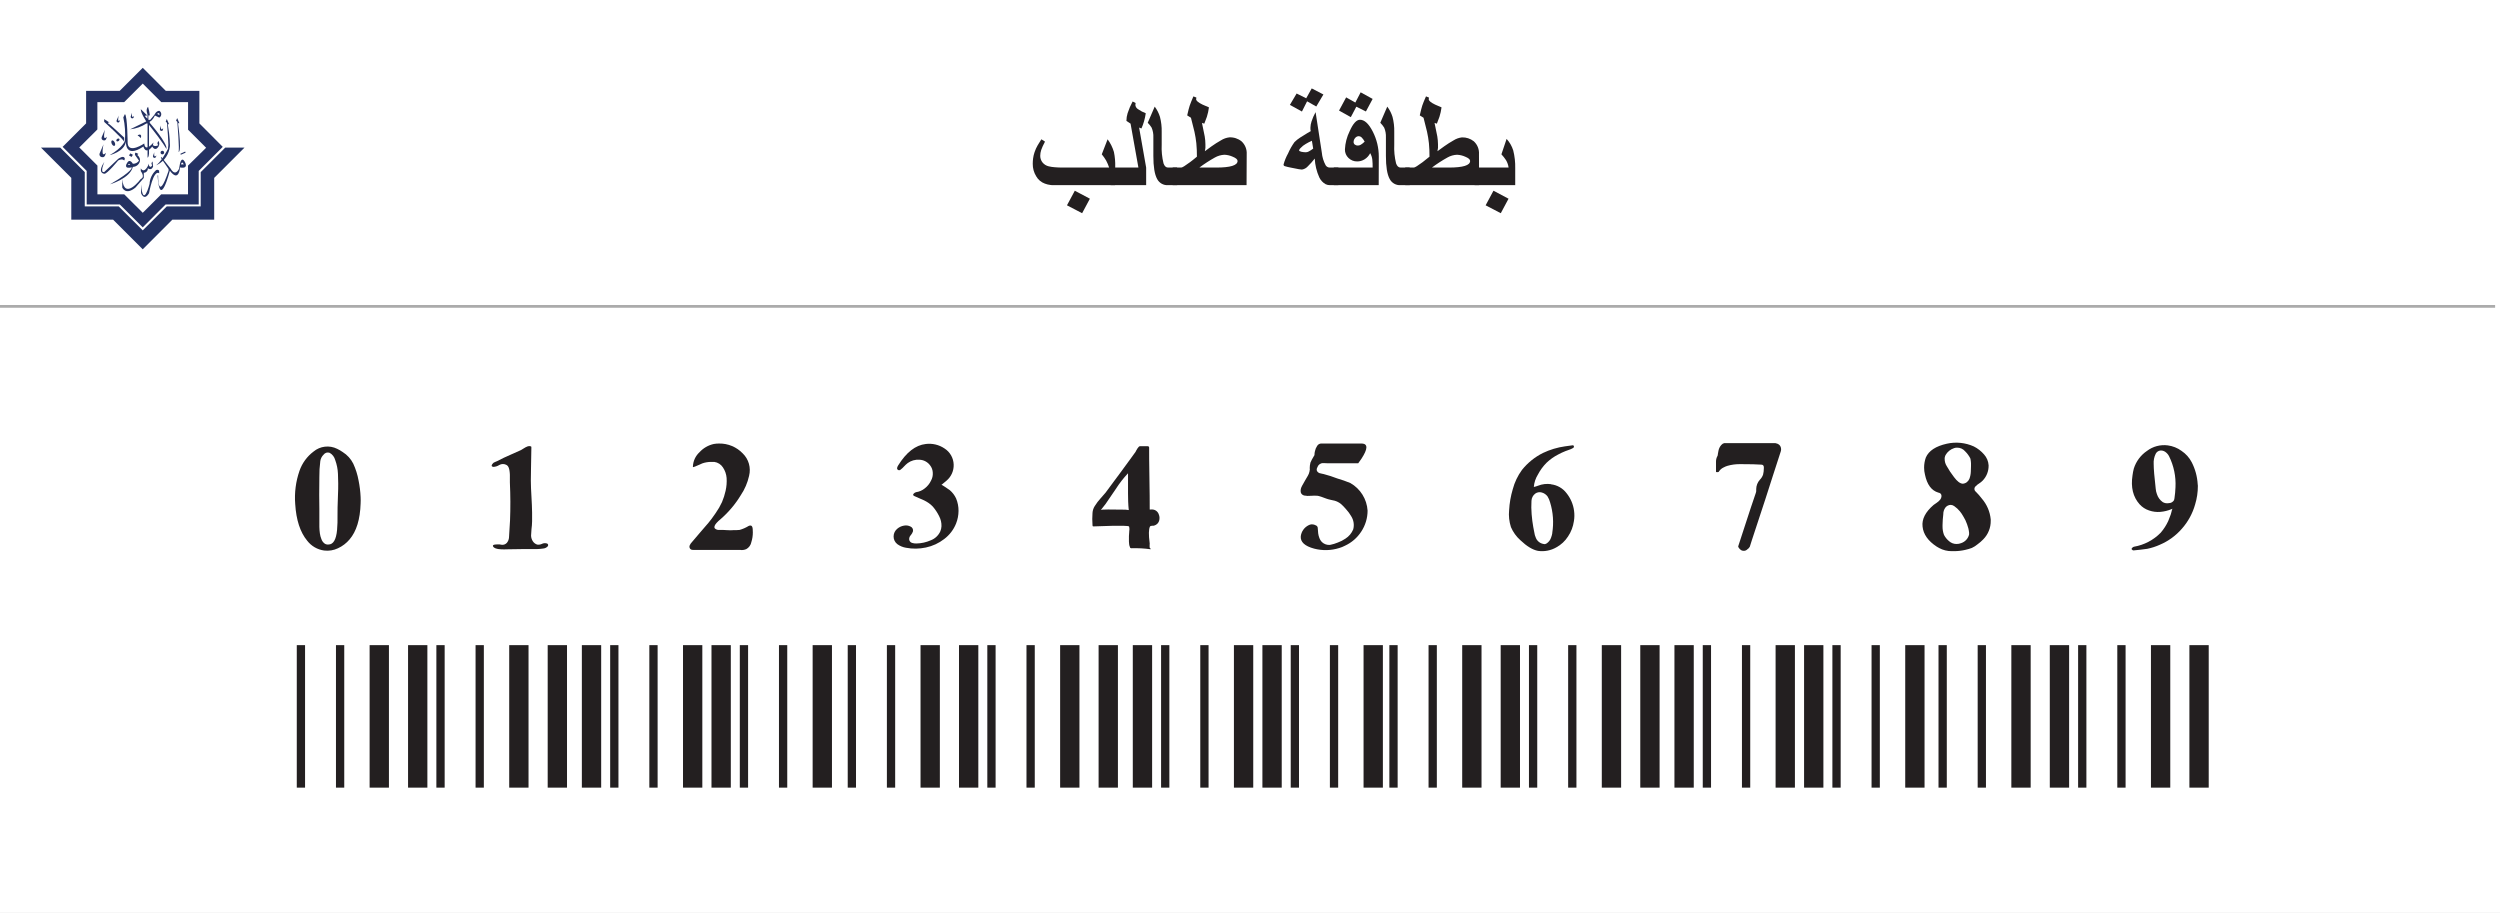
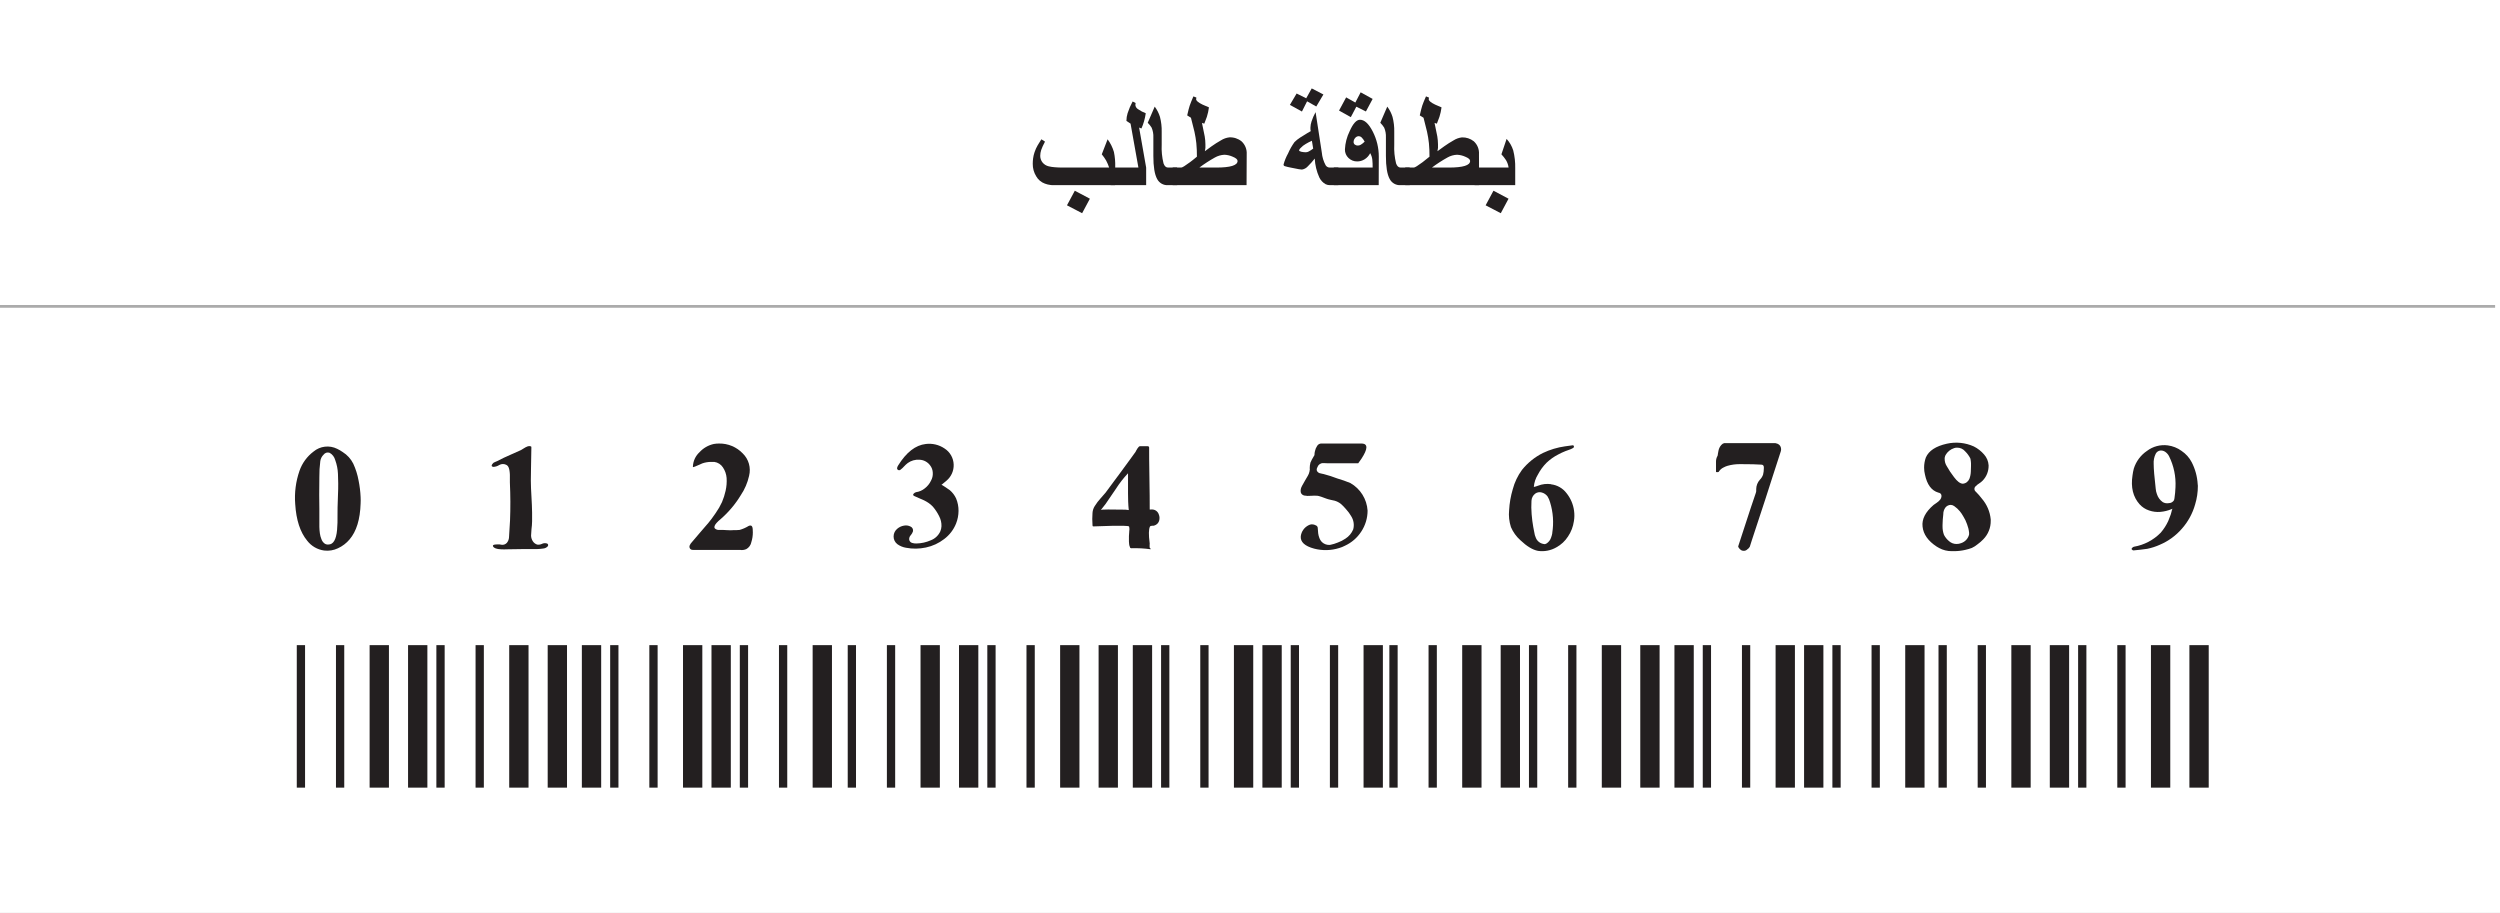
<svg xmlns="http://www.w3.org/2000/svg" id="Layer_1" data-name="Layer 1" viewBox="0 0 905.81 330.61">
  <defs>
-     <style>
- 			.cls-1,
- 			.cls-5 {
- 				fill: #fff;
- 			}
- 			.cls-2,
- 			.cls-3 {
- 				fill: none;
- 				stroke: #231f20;
- 			}
- 			.cls-2,
- 			.cls-3,
- 			.cls-5 {
- 				stroke-miterlimit: 10;
- 			}
- 			.cls-2 {
- 				stroke-width: 3px;
- 			}
- 			.cls-3 {
- 				stroke-width: 7px;
- 			}
- 			.cls-4 {
- 				fill: #231f20;
- 			}
- 			.cls-5 {
- 				stroke: #ababab;
- 			}
- 			.cls-6 {
- 				fill: #243162;
- 			}
- 			.cls-7 {
- 				fill: #233262;
- 			}
- 		</style>
+     <style>.cls-1,.cls-5{fill:#fff;}.cls-2,.cls-3{fill:none;stroke:#231f20;}.cls-2,.cls-3,.cls-5{stroke-miterlimit:10;}.cls-2{stroke-width:3px;}.cls-3{stroke-width:7px;}.cls-4{fill:#231f20;}.cls-5{stroke:#ababab;}</style>
  </defs>
+   <rect class="cls-1" width="905.81" height="111.01" />
  <polygon class="cls-1" points="905.81 330.61 0 330.61 0 45.23 0 0 905.81 0 905.81 330.61" />
  <line class="cls-2" x1="109.03" y1="233.75" x2="109.03" y2="285.38" />
  <line class="cls-2" x1="123.23" y1="233.75" x2="123.23" y2="285.38" />
  <line class="cls-3" x1="137.42" y1="233.75" x2="137.42" y2="285.38" />
  <line class="cls-3" x1="151.35" y1="233.75" x2="151.35" y2="285.38" />
  <line class="cls-2" x1="159.61" y1="233.75" x2="159.61" y2="285.38" />
  <line class="cls-2" x1="173.81" y1="233.75" x2="173.81" y2="285.38" />
  <line class="cls-3" x1="188" y1="233.75" x2="188" y2="285.38" />
  <line class="cls-3" x1="214.32" y1="233.75" x2="214.32" y2="285.38" />
  <line class="cls-2" x1="222.58" y1="233.75" x2="222.58" y2="285.38" />
  <line class="cls-2" x1="236.77" y1="233.75" x2="236.77" y2="285.38" />
  <line class="cls-3" x1="250.97" y1="233.75" x2="250.97" y2="285.38" />
  <line class="cls-3" x1="261.29" y1="233.75" x2="261.29" y2="285.38" />
  <line class="cls-2" x1="269.55" y1="233.75" x2="269.55" y2="285.38" />
  <line class="cls-2" x1="283.74" y1="233.75" x2="283.74" y2="285.38" />
  <line class="cls-3" x1="297.94" y1="233.75" x2="297.94" y2="285.38" />
  <line class="cls-3" x1="201.94" y1="233.75" x2="201.94" y2="285.38" />
  <line class="cls-2" x1="308.65" y1="233.75" x2="308.65" y2="285.38" />
  <line class="cls-2" x1="322.84" y1="233.75" x2="322.84" y2="285.38" />
  <line class="cls-3" x1="337.03" y1="233.75" x2="337.03" y2="285.38" />
  <line class="cls-3" x1="350.97" y1="233.75" x2="350.97" y2="285.38" />
  <line class="cls-2" x1="359.23" y1="233.75" x2="359.23" y2="285.38" />
  <line class="cls-2" x1="373.42" y1="233.75" x2="373.42" y2="285.38" />
  <line class="cls-3" x1="387.61" y1="233.75" x2="387.61" y2="285.38" />
  <line class="cls-3" x1="413.94" y1="233.75" x2="413.94" y2="285.38" />
  <line class="cls-2" x1="422.19" y1="233.75" x2="422.19" y2="285.38" />
  <line class="cls-2" x1="436.39" y1="233.75" x2="436.39" y2="285.38" />
  <line class="cls-3" x1="450.58" y1="233.75" x2="450.58" y2="285.38" />
  <line class="cls-3" x1="460.9" y1="233.75" x2="460.9" y2="285.38" />
  <line class="cls-2" x1="469.16" y1="233.75" x2="469.16" y2="285.38" />
  <line class="cls-2" x1="483.35" y1="233.75" x2="483.35" y2="285.38" />
  <line class="cls-3" x1="497.55" y1="233.75" x2="497.55" y2="285.38" />
  <line class="cls-3" x1="401.55" y1="233.75" x2="401.55" y2="285.38" />
  <line class="cls-2" x1="504.9" y1="233.75" x2="504.9" y2="285.38" />
  <line class="cls-2" x1="519.1" y1="233.75" x2="519.1" y2="285.38" />
  <line class="cls-3" x1="533.29" y1="233.75" x2="533.29" y2="285.38" />
  <line class="cls-3" x1="547.23" y1="233.75" x2="547.23" y2="285.38" />
  <line class="cls-2" x1="555.48" y1="233.75" x2="555.48" y2="285.38" />
  <line class="cls-2" x1="569.68" y1="233.75" x2="569.68" y2="285.38" />
  <line class="cls-3" x1="583.87" y1="233.75" x2="583.87" y2="285.38" />
  <line class="cls-3" x1="610.19" y1="233.75" x2="610.19" y2="285.38" />
  <line class="cls-2" x1="618.45" y1="233.75" x2="618.45" y2="285.38" />
  <line class="cls-2" x1="632.65" y1="233.75" x2="632.65" y2="285.38" />
  <line class="cls-3" x1="646.84" y1="233.75" x2="646.84" y2="285.38" />
  <line class="cls-3" x1="657.16" y1="233.75" x2="657.16" y2="285.38" />
  <line class="cls-2" x1="665.42" y1="233.75" x2="665.42" y2="285.38" />
  <line class="cls-2" x1="679.61" y1="233.75" x2="679.61" y2="285.38" />
  <line class="cls-3" x1="693.81" y1="233.75" x2="693.81" y2="285.38" />
  <line class="cls-3" x1="597.81" y1="233.75" x2="597.81" y2="285.38" />
  <line class="cls-2" x1="703.87" y1="233.75" x2="703.87" y2="285.38" />
  <line class="cls-2" x1="718.06" y1="233.75" x2="718.06" y2="285.38" />
  <line class="cls-3" x1="732.26" y1="233.75" x2="732.26" y2="285.38" />
  <line class="cls-3" x1="746.19" y1="233.75" x2="746.19" y2="285.38" />
  <line class="cls-2" x1="754.45" y1="233.75" x2="754.45" y2="285.38" />
  <line class="cls-2" x1="768.65" y1="233.75" x2="768.65" y2="285.38" />
  <line class="cls-3" x1="782.84" y1="233.75" x2="782.84" y2="285.38" />
  <line class="cls-3" x1="796.77" y1="233.75" x2="796.77" y2="285.38" />
  <path class="cls-4" d="M404,67.09H384.37c-1,0-1.74,0-2.37,0s-1.09,0-1.41-.07a8.32,8.32,0,0,1-2-.49,5.9,5.9,0,0,1-3.16-2.67,8.37,8.37,0,0,1-1.24-4.5,15.55,15.55,0,0,1,.13-2,11.2,11.2,0,0,1,.52-2.2A13.3,13.3,0,0,1,376,52.59c.43-.74.87-1.45,1.32-2.12l1.31.84c-.34.63-.63,1.2-.85,1.71s-.41,1-.53,1.32a7.08,7.08,0,0,0-.35,2.13,3.82,3.82,0,0,0,.84,2.41A4.05,4.05,0,0,0,380,60.27a13.12,13.12,0,0,0,2.13.32q1.32.12,2.79.12h16.95a17.13,17.13,0,0,0-1.08-2.53,17.43,17.43,0,0,0-1.59-2.27l2.11-5.44a14.62,14.62,0,0,1,2.29,4.59,23.17,23.17,0,0,1,.47,5.39ZM394.89,72l-2.81,5.25-5.49-2.86,2.84-5.29Z" />
  <path class="cls-4" d="M415.28,67.09H402.39V60.71h10.08L409.63,44.8l-1.5-1a9.42,9.42,0,0,1,.43-2.79,24.51,24.51,0,0,1,1.82-4.24l1.08.56a7.26,7.26,0,0,1-.09.75,2,2,0,0,0,1,1.5,13.22,13.22,0,0,0,2.77,1.46A22.1,22.1,0,0,1,414.5,44a19.64,19.64,0,0,1-.93,2.55l-.84-.33,2.55,14.51Z" />
  <path class="cls-4" d="M426.53,67.09h-3.28a4.16,4.16,0,0,1-4-2.25q-1.37-2.49-1.36-8.37V49.79a8.07,8.07,0,0,0-.63-3.54,8.66,8.66,0,0,0-1.41-1.76l2.53-5.86a12.23,12.23,0,0,1,1.9,3.71,19.54,19.54,0,0,1,.63,5.43v4.62a23.65,23.65,0,0,0,.66,6.8c.34,1,.89,1.52,1.64,1.52h3.28Z" />
  <path class="cls-4" d="M451.66,67.09H424.89V60.71H428c.37,0,1.43-.65,3.16-1.94.58-.43,1.42-1.08,2.51-2a47.78,47.78,0,0,0-.21-4.88,39.31,39.31,0,0,0-.68-4.15q-.12-.51-1.27-5.08l-1.36-.85c.36-1.64.66-2.81.9-3.52s.68-1.83,1.35-3.37l1.08.43a4.51,4.51,0,0,1-.09.61c0,.54.77,1.19,2.32,1.94.52.25,1.29.57,2.32,1a19.48,19.48,0,0,1-.75,3.42c-.17.53-.48,1.36-.94,2.49l-.84-.28c.48,2.22.81,3.85,1,4.91a17.78,17.78,0,0,1,.25,2.82v.26a10.13,10.13,0,0,1,0,1.07,11.6,11.6,0,0,1-.2,1.2L439,53a37.84,37.84,0,0,1,3.4-2.16,7.16,7.16,0,0,1,3-1.07,6.52,6.52,0,0,1,4.43,1.43,5.81,5.81,0,0,1,1.88,4.66Zm-3.26-8.77q0-.82-1.74-1.53a8.09,8.09,0,0,0-3-.72,7.69,7.69,0,0,0-3.48,1,50.46,50.46,0,0,0-5.62,3.64h6.14Q448.4,60.71,448.4,58.32Z" />
  <path class="cls-4" d="M484.91,67.09h-3.07a3.45,3.45,0,0,1-1.54-.35,5.51,5.51,0,0,1-2.3-2.49,18.9,18.9,0,0,1-1.64-6.8,27,27,0,0,1-2.48,2.79,3.59,3.59,0,0,1-2.16,1.2,6.14,6.14,0,0,1-1.13-.14l-2.85-.56a19.44,19.44,0,0,1-2.25-.54.59.59,0,0,1-.43-.59,17.49,17.49,0,0,1,1.63-4,22.26,22.26,0,0,1,2.36-4.16,13.07,13.07,0,0,1,2.08-1.64c.6-.4,1.44-.93,2.53-1.57l1.25-.72c-.05-.22-.08-.44-.11-.67s0-.44,0-.65a7.69,7.69,0,0,1,.41-2.23,19.4,19.4,0,0,1,1.46-3.34l2.25,14.62a11.89,11.89,0,0,0,1.41,4.66,1.76,1.76,0,0,0,1.54.8h3.07ZM479.5,34.23l-2.58,4.36-3.33-1.88-1.87,3.7L467.36,38l2.44-4.12,3.47,1.73,2-3.58Zm-3.7,19.61L475.33,51l-1.17.56a16.49,16.49,0,0,0-2.07,1.27,10.21,10.21,0,0,0-.93.87,1.41,1.41,0,0,0-.47.77c0,.22.27.39.82.52a7.52,7.52,0,0,0,1.62.18,2.24,2.24,0,0,0,1.07-.29A11.77,11.77,0,0,0,475.8,53.84Z" />
  <path class="cls-4" d="M499.54,67.09H483.27V60.71h14.07a23.93,23.93,0,0,0-.12-2.9,6.17,6.17,0,0,0-.77-2.32,5.52,5.52,0,0,1-2,2.22,5,5,0,0,1-2.69.78,4.4,4.4,0,0,1-3.17-1.25,4.13,4.13,0,0,1-1.29-3.11A16.58,16.58,0,0,1,489,47.56q1.84-4.17,3.75-4.17,2.46,0,4.64,4.29a19.79,19.79,0,0,1,2.18,9.07Zm-2.2-31.25-2.44,4.55-3.47-1.73-2,3.79-4.26-2.39,2.57-4.78,3.33,1.88L493,33.45Zm-2.89,15.47a6.57,6.57,0,0,0-1.11-1.53,1.53,1.53,0,0,0-1-.44A1.7,1.7,0,0,0,491,50a2.16,2.16,0,0,0-.56,1.47,1.15,1.15,0,0,0,.43.91,1.69,1.69,0,0,0,1.12.36,2.2,2.2,0,0,0,1.09-.32A7.34,7.34,0,0,0,494.45,51.31Z" />
  <path class="cls-4" d="M510.79,67.09h-3.28a4.16,4.16,0,0,1-4-2.25q-1.37-2.49-1.36-8.37V49.79a8.07,8.07,0,0,0-.63-3.54,9,9,0,0,0-1.41-1.76l2.53-5.86a12.23,12.23,0,0,1,1.9,3.71,19.54,19.54,0,0,1,.63,5.43v4.62a23.65,23.65,0,0,0,.66,6.8c.34,1,.89,1.52,1.64,1.52h3.28Z" />
  <path class="cls-4" d="M535.91,67.09H509.15V60.71h3.12c.37,0,1.43-.65,3.16-1.94.58-.43,1.41-1.08,2.51-2a47.78,47.78,0,0,0-.21-4.88,39.31,39.31,0,0,0-.68-4.15q-.12-.51-1.27-5.08l-1.36-.85c.36-1.64.66-2.81.89-3.52s.69-1.83,1.36-3.37l1.08.43a4.51,4.51,0,0,1-.09.61c0,.54.77,1.19,2.32,1.94.51.25,1.29.57,2.32,1a19.48,19.48,0,0,1-.75,3.42c-.17.53-.49,1.36-.94,2.49l-.84-.28c.48,2.22.81,3.85,1,4.91a19,19,0,0,1,.25,2.82v.26c0,.45,0,.81,0,1.07a11.6,11.6,0,0,1-.2,1.2c.81-.59,1.63-1.19,2.46-1.78a37.84,37.84,0,0,1,3.4-2.16,7.16,7.16,0,0,1,3-1.07A6.54,6.54,0,0,1,534,51.2a5.8,5.8,0,0,1,1.87,4.66Zm-3.25-8.77q0-.82-1.74-1.53a8.09,8.09,0,0,0-3-.72,7.62,7.62,0,0,0-3.48,1,50.46,50.46,0,0,0-5.62,3.64h6.14Q532.66,60.71,532.66,58.32Z" />
  <path class="cls-4" d="M549,67.09H534.27V60.71H546.6a7.12,7.12,0,0,0-.94-2.69A16.61,16.61,0,0,0,544,55.91l1.88-5.58a11.12,11.12,0,0,1,2.4,4.17A24.28,24.28,0,0,1,549,61ZM546.58,72l-2.81,5.25-5.49-2.86,2.84-5.29Z" />
  <line class="cls-5" x1="904.04" y1="111.01" y2="111.01" />
  <path class="cls-4" d="M129.92,174.1a38.51,38.51,0,0,1,.74,6,22.82,22.82,0,0,1,0,2.34q-.27,8.64-4,13a12.06,12.06,0,0,1-4.21,3.21,9,9,0,0,1-5,.82,9.32,9.32,0,0,1-6.14-3.55q-3.82-4.62-4.35-13.3a29.8,29.8,0,0,1,1.54-12,14.85,14.85,0,0,1,5.09-7,7.88,7.88,0,0,1,8.58-1,13.53,13.53,0,0,1,2,1.17A10.5,10.5,0,0,1,128,168,25.3,25.3,0,0,1,129.92,174.1ZM122.13,192a49.27,49.27,0,0,0,.16-5.25c0-1.41,0-3.81.16-7.18s.09-6,0-7.9a16.5,16.5,0,0,0-1-5,4.23,4.23,0,0,0-2-2.6,1.89,1.89,0,0,0-2.2.66,4,4,0,0,0-1.2,2.36,40.65,40.65,0,0,0-.34,5.81q-.1,7.09,0,11.5V188c0,1.09,0,2.06,0,2.89a20,20,0,0,0,.19,2.38,8,8,0,0,0,.53,2,3.38,3.38,0,0,0,1.22,1.7,2.07,2.07,0,0,0,1.32.32Q121.64,197.32,122.13,192Z" />
  <path class="cls-4" d="M198.08,196.89a.64.64,0,0,1,.53.64.82.82,0,0,1-.21.48,2.55,2.55,0,0,1-1.65.74,14.39,14.39,0,0,1-2,.18c-.71,0-1.52,0-2.44,0s-1.59,0-2,0l-6.73.1a14.09,14.09,0,0,1-1.86,0h-.16c-1.62-.07-2.59-.42-2.91-1.06-.21-.46.23-.7,1.32-.71a5.09,5.09,0,0,1,1.86.13,2.14,2.14,0,0,0,1.83-.72,3.39,3.39,0,0,0,.77-2c.17-2.65.3-4.7.37-6.15.17-4.42.16-9-.06-13.78q0-.27,0-1.14c0-.58,0-1.1,0-1.54s-.06-.93-.13-1.46a4.71,4.71,0,0,0-.37-1.35,1.64,1.64,0,0,0-.69-.77,2.65,2.65,0,0,0-2.65,0,4.4,4.4,0,0,1-2.12.69c-.71-.11-.83-.46-.37-1.06a1.67,1.67,0,0,1,.9-.69,11.43,11.43,0,0,0,1.59-.74c.92-.5,2.27-1.12,4-1.88s3.07-1.34,3.85-1.72a10.54,10.54,0,0,0,1-.61,6.54,6.54,0,0,1,1.46-.75,1.62,1.62,0,0,1,1.11,0c.14,0,.21.16.21.37q0,1.76-.13,7.39c-.09,3.77-.08,6.23,0,7.4,0,.56.08,1.53.15,2.89s.13,2.41.16,3.15.07,1.68.08,2.81,0,2.18,0,3.15-.11,1.94-.22,2.89c-.1,1.17-.15,1.95-.15,2.33a3.92,3.92,0,0,0,.63,2,2.93,2.93,0,0,0,1.59,1.22,3,3,0,0,0,1.67-.24A2.4,2.4,0,0,1,198.08,196.89Z" />
  <path class="cls-4" d="M250.76,199.22a1,1,0,0,1-.69-.37,1.17,1.17,0,0,1-.27-.79,1.15,1.15,0,0,1,.16-.58,3.7,3.7,0,0,1,.75-1.07q.84-1,2.86-3.36t3.1-3.6c.72-.87,1.6-2,2.62-3.53a25,25,0,0,0,2.31-4,23.64,23.64,0,0,0,1.3-4.08,16.39,16.39,0,0,0,.37-4.67,8,8,0,0,0-1.33-3.81,4.46,4.46,0,0,0-3.12-2c-.36,0-.75,0-1.17,0a9.73,9.73,0,0,0-3.18.53l-1,.45q-.87.41-1.62.69c-.49.2-.76.26-.79.19V169a7.41,7.41,0,0,1,2.38-5.14,9.87,9.87,0,0,1,5.2-3,11.08,11.08,0,0,1,1.9-.16,11.62,11.62,0,0,1,8.59,3.6,8.43,8.43,0,0,1,2.28,8.11,20.34,20.34,0,0,1-3,7A36.56,36.56,0,0,1,261.2,188c-2.72,2.23-3.09,3.55-1.11,4l1.11,0c.42,0,1.12,0,2.09.08s1.83.07,2.57,0A17.45,17.45,0,0,0,268,192a13,13,0,0,0,3.24-1.43,1.34,1.34,0,0,1,.63-.16h.06c.46,0,.72.44.79,1.22a12.47,12.47,0,0,1,.05,1.27,11.4,11.4,0,0,1-.53,3.49,3.68,3.68,0,0,1-1.9,2.6,4.3,4.3,0,0,1-1.59.32,1.27,1.27,0,0,1-.37-.05H251.5A4.62,4.62,0,0,1,250.76,199.22Z" />
  <path class="cls-4" d="M344.14,177.6a8.83,8.83,0,0,1,2.28,3,11.53,11.53,0,0,1,.88,4.53,12.72,12.72,0,0,1-.88,4.53,13.13,13.13,0,0,1-4.32,5.65,16.25,16.25,0,0,1-6.65,3.07,18.06,18.06,0,0,1-7.21.08,7.38,7.38,0,0,1-3.07-1.27,3.48,3.48,0,0,1-1.4-2.84,3.62,3.62,0,0,1,1.4-2.83,5,5,0,0,1,2.28-1.06,3.63,3.63,0,0,1,2.44.31,1.54,1.54,0,0,1,.9,1.75,4.07,4.07,0,0,1-.74,1.33,2.07,2.07,0,0,0-.64,1.59,1.48,1.48,0,0,0,1.06,1.27,4.94,4.94,0,0,0,1.54.21,13.52,13.52,0,0,0,5.24-1.16,6.23,6.23,0,0,0,3.45-3.24,5.46,5.46,0,0,0,.42-1.85,7.26,7.26,0,0,0-.84-3.63,16.53,16.53,0,0,0-2.28-3.47,9.18,9.18,0,0,0-1.59-1.36,13.23,13.23,0,0,0-1.59-.92c-.46-.21-1.07-.48-1.83-.8s-1.35-.58-1.78-.79-.49-.55-.1-.9a1.67,1.67,0,0,1,.84-.48,6.3,6.3,0,0,0,3.13-1.38,7.6,7.6,0,0,0,2.23-2.75,5.2,5.2,0,0,0,.66-2.89,4.55,4.55,0,0,0-1-2.73,5,5,0,0,0-3.84-2,6.44,6.44,0,0,0-4.22,1.19,10.18,10.18,0,0,0-1.35,1.24,8.74,8.74,0,0,1-1.3,1.2.73.73,0,0,1-.85.08.69.69,0,0,1-.37-.72,2.63,2.63,0,0,1,.37-.9q4.45-7.16,10-7.79a9.9,9.9,0,0,1,6.84,1.64,7.17,7.17,0,0,1,3.29,5.83,7.27,7.27,0,0,1-2.55,5.78c-.11.11-.74.64-1.91,1.59.11-.07.55.17,1.33.71S343.79,177.32,344.14,177.6Z" />
  <path class="cls-4" d="M417.23,184.6a2.57,2.57,0,0,1,2.65,1.85,3.28,3.28,0,0,1,.21,1.67,2.67,2.67,0,0,1-.66,1.54,2.82,2.82,0,0,1-1.46.82h-.42a1.89,1.89,0,0,0-.56.08.59.59,0,0,0-.34.24q-.69,1.48-.11,5.88a1.72,1.72,0,0,1,0,.66,5.36,5.36,0,0,0,0,.88.5.5,0,0,0,.23.47c.18.11.22.22.11.32a40.82,40.82,0,0,0-6.89-.37.66.66,0,0,1-.42-.11c-.07,0-.13-.14-.16-.31a3.24,3.24,0,0,1-.29-1,6.49,6.49,0,0,1-.08-1v-2a10.15,10.15,0,0,1,.08-1.14c0-.51.08-.92.1-1.22a3.52,3.52,0,0,0-.13-1.09c0-.07-.24-.13-.61-.18a10.69,10.69,0,0,0-1.4-.08h-1.59c-.5,0-1,0-1.49,0l-.85,0q-.9.06-6.67.21a.72.72,0,0,1-.59-.1,1,1,0,0,1-.05-.37,28.49,28.49,0,0,1,0-4.4,5.17,5.17,0,0,1,.8-2.47,19.09,19.09,0,0,1,2.17-2.86c.95-1.08,1.54-1.76,1.75-2q.58-.74,1.53-2.07c.64-.88,1.23-1.68,1.78-2.41s1.07-1.42,1.56-2.09,1.14-1.51,2-2.73,1.58-2.13,2-2.73c1.28-1.73,1.95-2.65,2-2.76a2.66,2.66,0,0,1,.24-.47c.16-.29.3-.52.42-.72a3.79,3.79,0,0,1,.45-.58.7.7,0,0,1,.48-.29h2.75c.39,0,.59.17.59.53,0,2.15,0,5.76.1,10.81s.11,8.92.11,11.61Zm-18.39.21c.07-.14,1-.21,2.65-.21s3.37,0,5,.05a11.49,11.49,0,0,1,2.49.16c-.11-1-.18-2-.22-3.15s-.05-2.13-.05-2.92,0-1.88,0-3.26,0-2.38,0-3v-1a38.32,38.32,0,0,0-4.45,5.72q-2.7,4-3,4.4Q401.18,181.9,398.84,184.81Z" />
  <path class="cls-4" d="M476.27,164.88v-.26c0-.39.09-.76.16-1.12a5.31,5.31,0,0,1,.8-1.93,1.78,1.78,0,0,1,1.53-.88h14.69q3.33.17-.16,5.51l-1.17,1.65h-8.9l-1.06,0-1.28,0c-.39,0-.74,0-1.06-.05h-.37a2.06,2.06,0,0,0-2.06,1.38,1.7,1.7,0,0,0-.32,1v.11a1.1,1.1,0,0,0,.37.71,2,2,0,0,0,.56.4,4,4,0,0,0,.87.21,6.69,6.69,0,0,1,.74.16,44.18,44.18,0,0,1,4.93,1.59,46.38,46.38,0,0,1,4.72,1.65,12.41,12.41,0,0,1,6.25,10,13.82,13.82,0,0,1-2.3,7.61,14,14,0,0,1-5.91,5.11,10.55,10.55,0,0,1-2.12.85,16.41,16.41,0,0,1-9,.21q-5.15-1.38-4.88-4.5a5.18,5.18,0,0,1,2.86-4,2.53,2.53,0,0,1,2.07-.16.4.4,0,0,1,.16.06,5.12,5.12,0,0,1,.53.24.94.94,0,0,1,.34.31.86.86,0,0,1,.19.56c.07.88.12,1.53.16,1.94a6.76,6.76,0,0,0,.4,1.59,4.13,4.13,0,0,0,1,1.61,3.74,3.74,0,0,0,2.59,1,3,3,0,0,0,.48-.05,14.43,14.43,0,0,0,2.6-.8,12.41,12.41,0,0,0,2.81-1.43,7.29,7.29,0,0,0,2.81-3.34,6,6,0,0,0-.75-4.82,13.44,13.44,0,0,0-1.75-2.39,17.36,17.36,0,0,0-2-2.06,6.58,6.58,0,0,0-2.17-1.12l-1.54-.34a12.14,12.14,0,0,1-1.59-.45,25.27,25.27,0,0,0-3-1,14.39,14.39,0,0,0-2.51,0,8.17,8.17,0,0,1-2.52-.11,1.9,1.9,0,0,1-.9-.58,1.65,1.65,0,0,1-.32-1v-.15a3.05,3.05,0,0,1,.21-1.12,10.5,10.5,0,0,1,.72-1.38l.56-1c.07-.14.3-.53.68-1.17a10.6,10.6,0,0,0,.8-1.48,6,6,0,0,0,.37-1.7.41.41,0,0,1-.05-.21,8.6,8.6,0,0,1,.26-2.12,15.79,15.79,0,0,1,1.11-2.12A2.81,2.81,0,0,0,476.27,164.88Z" />
  <path class="cls-4" d="M562,175.48a8.23,8.23,0,0,1,5.61,3.23,12.84,12.84,0,0,1,2.71,6.36,12.21,12.21,0,0,1-.06,3.77,13.3,13.3,0,0,1-2.12,5.53,11.67,11.67,0,0,1-4.24,3.95,10.36,10.36,0,0,1-6.62,1.28q-2.91-.54-6.41-3.87a13.38,13.38,0,0,1-3.42-4.75,15.1,15.1,0,0,1-.66-6.17,32.89,32.89,0,0,1,1.32-7.55,20.73,20.73,0,0,1,3.34-7,22.63,22.63,0,0,1,7.63-6.15,27.41,27.41,0,0,1,7.95-2.39c.85-.14,1.75-.26,2.7-.37a.43.43,0,0,1,.53.32.58.58,0,0,1-.31.66,7,7,0,0,1-1.57.69l-1.24.45a23.7,23.7,0,0,0-2.6,1.22,18,18,0,0,0-4.21,3,17.6,17.6,0,0,0-3.1,4.24,10,10,0,0,0-1.49,4.51,9.22,9.22,0,0,0,1.51-.45,9.23,9.23,0,0,1,4.75-.56Zm.42,17.6a24.45,24.45,0,0,0-.79-11.08,7.91,7.91,0,0,0-.91-2.12,3.88,3.88,0,0,0-2.06-1.43,2.71,2.71,0,0,0-2.41.4,3.45,3.45,0,0,0-1.36,2.62,34.08,34.08,0,0,0,.06,4.88c.14,1.66.33,3.18.58,4.55q0,.27.27,1.41c.14.76.24,1.28.31,1.56a7.7,7.7,0,0,0,.4,1.09,3.29,3.29,0,0,0,.72,1.08,3.67,3.67,0,0,0,2.06,1.06,2.24,2.24,0,0,0,.48.06,3.57,3.57,0,0,0,.53-.21,4,4,0,0,0,1.7-2.18A8,8,0,0,0,562.45,193.08Z" />
  <path class="cls-4" d="M630.93,168.17h-.69a15.71,15.71,0,0,0-4.4.63,7.44,7.44,0,0,0-1.38.59,3.9,3.9,0,0,0-1.64,1.43.74.74,0,0,1-.11.16.23.23,0,0,1-.16.05,1.8,1.8,0,0,1-.37.05,1.9,1.9,0,0,1-.37-.05h0l-.06-.11v-3.71a4.17,4.17,0,0,1,.59-2.12,2,2,0,0,0,.1-.63v-.06c.07-.39.14-.77.22-1.16a4.23,4.23,0,0,1,1-2,2,2,0,0,1,1.06-.69h16.65l.87,0a8.14,8.14,0,0,1,1,0,2.94,2.94,0,0,1,.74.21,2.28,2.28,0,0,1,.77.5,2.13,2.13,0,0,1,.58,1.49v.21a3.29,3.29,0,0,1-.21.9q-.9,2.81-2.76,8.51t-2.75,8.56q-2.45,7.41-4.88,14.84l-.74,2.33a2.56,2.56,0,0,1-.9.95,1.72,1.72,0,0,1-1.27.53,1.94,1.94,0,0,1-.8-.16,2.76,2.76,0,0,1-1.11-1.11.21.21,0,0,1-.11-.21V198a.54.54,0,0,1,.06-.27q2.22-6.84,4.45-13.62c.88-2.69,1.45-4.35,1.69-5a5.33,5.33,0,0,0,.32-1.12v-.79a5.16,5.16,0,0,1,1.33-3.39,4.76,4.76,0,0,0,1.16-1.86,9.61,9.61,0,0,0,.27-2.28v-.42a1,1,0,0,0-.27-.69,1,1,0,0,0-.63-.21Q635.74,168.17,630.93,168.17Z" />
  <path class="cls-4" d="M721.29,188.2v.48a9.37,9.37,0,0,1-2.7,6.73,14.68,14.68,0,0,1-2.07,1.8,9.33,9.33,0,0,1-2.07,1.32,16.72,16.72,0,0,1-2.33.69,18,18,0,0,1-4.08.48,8.24,8.24,0,0,1-.85,0h-.05a9.44,9.44,0,0,1-4.5-1.12,6.69,6.69,0,0,1-.91-.52q-4.71-3.07-5.14-7.27-.47-4,4-7.84c.14-.11.51-.36,1.11-.77A5.5,5.5,0,0,0,703,181a2.07,2.07,0,0,0,.45-1.19v-.16a1.16,1.16,0,0,0-.37-.85,1.74,1.74,0,0,0-.79-.32c-2.48-.74-4.08-2.91-4.83-6.52a10.1,10.1,0,0,1-.31-2.54,10.75,10.75,0,0,1,.63-3.66q1.59-3.66,7.63-5a15.5,15.5,0,0,1,9.76,1,12.17,12.17,0,0,1,3.71,2.91,6.46,6.46,0,0,1,1.64,3.92v.11a7.67,7.67,0,0,1-2.17,5.46,6.93,6.93,0,0,1-1.25,1,5.81,5.81,0,0,0-1.19.95,1.28,1.28,0,0,0,0,2.07,23.61,23.61,0,0,1,2.17,2.49A13.47,13.47,0,0,1,721.29,188.2Zm-7.84,5.46a3.48,3.48,0,0,0,0-.58V193a11.57,11.57,0,0,0-.74-3.07,13.26,13.26,0,0,0-1.38-2.86,12.21,12.21,0,0,0-1.22-1.81,9.84,9.84,0,0,0-2-1.85,2.29,2.29,0,0,0-1.27-.48,2.51,2.51,0,0,0-2,1,4,4,0,0,0-.74,2.39,37,37,0,0,0-.27,3.86v.64a8.57,8.57,0,0,0,.53,3,7.3,7.3,0,0,0,1.86,2.28,4,4,0,0,0,2.7,1,4.42,4.42,0,0,0,1.64-.31A4.35,4.35,0,0,0,713.45,193.66Zm.63-22.79q.06-1,.06-2v-1c0-.46-.09-.93-.16-1.43a.94.94,0,0,0-.11-.42,10.47,10.47,0,0,0-1.85-2.49,3.71,3.71,0,0,0-2.92-1.33,3.23,3.23,0,0,0-1.06.16,5.5,5.5,0,0,0-3.13,2.54,3.86,3.86,0,0,0-.31,1v.37a4.72,4.72,0,0,0,.74,2.6,30.67,30.67,0,0,0,2.65,4c1.13,1.52,2.17,2.32,3.13,2.39a2.74,2.74,0,0,0,1.48-.53,3,3,0,0,0,.95-1.22A8.22,8.22,0,0,0,714.08,170.87Z" />
  <path class="cls-4" d="M794.11,167.48a19.9,19.9,0,0,1,2.17,8,2.46,2.46,0,0,0,.06.53,23,23,0,0,1-1,6.78,22.39,22.39,0,0,1-4.77,8.75,21.92,21.92,0,0,1-8,5.83,21.49,21.49,0,0,1-4.56,1.48c-.6.11-1.43.21-2.49.32l-2.07.21a1.31,1.31,0,0,1-.66,0,1.64,1.64,0,0,1-.5-.45,1.38,1.38,0,0,1,.9-.84,17.73,17.73,0,0,0,9.7-5.09,18.42,18.42,0,0,0,2.7-4.19c.32-.74.62-1.52.9-2.33a4,4,0,0,0,.19-.66c.09-.37.18-.71.26-1s.17-.47.24-.5l-.37.15a13.59,13.59,0,0,1-4.05,1,9.9,9.9,0,0,1-4.08-.51,8,8,0,0,1-3.48-2.27q-3.54-4-2.54-10.45a19.07,19.07,0,0,1,.48-2.49,12.12,12.12,0,0,1,4.77-6.38,10.28,10.28,0,0,1,7.52-2,10.82,10.82,0,0,1,5,2A11.11,11.11,0,0,1,794.11,167.48Zm-5.88,9.06a22.67,22.67,0,0,0-2.33-11.24,4.23,4.23,0,0,0-1.35-1.56,2.67,2.67,0,0,0-1.86-.5,2.18,2.18,0,0,0-1.62,1.16,7.31,7.31,0,0,0-.74,3.71q0,2.59.74,9a7.07,7.07,0,0,0,.43,1.91,5.59,5.59,0,0,0,2.12,2.91,3.19,3.19,0,0,0,2.2.37,2.21,2.21,0,0,0,1.88-1.06,2.33,2.33,0,0,0,.16-.68A36.38,36.38,0,0,0,788.23,176.54Z" />
-   <path class="cls-6" d="M72.24,44.71V32.92H60.07l-8.35-8.35-8.35,8.35H31.2V44.71l-8.51,8.5,8.72,8.72V74.08h12l8.3,8.3L60,74.08H72V61.93l8.71-8.72ZM68.12,60V70.4h-9.7l-6.7,6.7L45,70.4h-9.7V60l-6.57-6.56,6.55-6.54V37H45l6.72-6.72L58.44,37h9.7v10l6.54,6.54Z" />
-   <polygon class="cls-7" points="81.6 53.49 72.72 62.36 72.72 74.78 60.43 74.78 51.72 83.47 43 74.78 30.71 74.78 30.71 62.36 21.84 53.49 14.86 53.49 25.83 64.45 25.83 79.58 40.97 79.58 51.72 90.33 51.72 90.33 51.72 90.33 51.72 90.33 51.72 90.33 62.46 79.58 77.61 79.58 77.61 64.45 88.58 53.49 81.6 53.49" />
-   <path class="cls-6" d="M64.52,44.65H65l-.8-1.87-.4.94.45.45s.86,10.39.43,10.81C64.65,55,66,56.09,64.52,44.65Z" />
-   <path class="cls-6" d="M60.79,45h.45l-.8-1.88-.4.94.46.45s.8,9,.37,9.39C60.87,53.94,62.42,54.74,60.79,45Z" />
-   <path class="cls-6" d="M60.87,53.94S58,59.58,56.1,60.09A8.4,8.4,0,0,0,61.39,54l.14-1.55a2.33,2.33,0,0,1-.08-.62" />
-   <polygon class="cls-6" points="65.37 55.71 67.1 54.91 67.25 55.31 65.5 56.08 65.37 55.71" />
-   <path class="cls-6" d="M66.93,58.57c-1.19-2-1.72.72-1.72.72l-.34,1.87c-1.53,3-3,0-3,0l-3.38-4.25-.23.23,2.82,4.11v.63c-4,11.92-3.79,1.68-3.79,1.68h-.2c.79,12.82,4.45-1.7,4.45-1.7,3.33,4.44,3.68-1.2,3.68-1.2C68.63,61.33,66.93,58.57,66.93,58.57Zm-1.37,1c.46-1.51,1,0,1,0Z" />
-   <circle class="cls-6" cx="58.82" cy="55.28" r="0.65" />
-   <path class="cls-6" d="M58.08,45.43s.23,2.44,1,1c0,0,.14,1-.5,1a.56.56,0,0,1-.64-.64Z" />
-   <path class="cls-6" d="M54.26,44.51v-.44c1.1-.43,1.86-2.22,1.86-2.22l1.6.76a1.42,1.42,0,0,0,0-2.46c-1.14,0-1.75,1.41-1.75,1.41l-1.56,1.87h-.64V41.82h.51a17.16,17.16,0,0,0-.63-3.13c-1,1-.23,2.67-.23,2.67V43l-.8-.79v-.33h.57v-.21L51,39.55c0,1.49,2,4.43,2,4.43l-5.86,2.88a13.59,13.59,0,0,0,5.94-2.13h.38V57.09c.46,0,.53-1.45.53-1.45V45.24C59.4,52.08,60.3,54,60.3,54,60.85,52,54.26,44.51,54.26,44.51Zm3.48-2.8-.83-.46C58,40.46,57.74,41.71,57.74,41.71Z" />
-   <path class="cls-6" d="M55.91,55.13s-.35,2.42.74,1.21c0,0-.1,1-.72.86a.56.56,0,0,1-.47-.77Z" />
-   <path class="cls-6" d="M47.84,40.82s-.35,2.42.74,1.21c0,0-.1,1-.73.85,0,0-.64-.05-.46-.77Z" />
-   <path class="cls-6" d="M43,41.86s-.64,2.87.45,1.66c0,0-.1,1-.72.85a.55.55,0,0,1-.47-.76Z" />
-   <path class="cls-6" d="M38,47s-1,4.42.69,2.56c0,0-.15,1.55-1.12,1.31a.85.85,0,0,1-.72-1.18Z" />
-   <path class="cls-6" d="M37.5,52.3s-1.17,5.3.83,3.07c0,0-.18,1.86-1.33,1.57a1,1,0,0,1-.87-1.42Z" />
-   <polygon class="cls-6" points="47.22 55.57 48.15 56.08 47.68 56.87 46.74 56.32 47.22 55.57" />
-   <ellipse class="cls-6" cx="41.03" cy="51.87" rx="0.59" ry="1.07" transform="translate(-17.99 22.02) rotate(-24.83)" />
-   <ellipse class="cls-6" cx="42.78" cy="51.06" rx="0.64" ry="0.45" transform="matrix(0.79, -0.61, 0.61, 0.79, -22.22, 36.47)" />
-   <path class="cls-6" d="M49.85,49.17a1.32,1.32,0,0,1,1,.9s.65-.77,0-1.28A.91.91,0,0,0,49.85,49.17Z" />
-   <path class="cls-6" d="M45,58.16s-.62-.88-2.19,0c0,0-4.09,5-5,4.79,0,0-2.81-.08,0-4.3,0,0-1.82,4.25,0,3.64l5-4.72s2.15-1.63,2.43,0Z" />
-   <path class="cls-6" d="M57.4,51.06s-.77,1,0,1.51c0,0-1.19.78-2,0l.2-.94s-3,3.79-3.34.36c0,0-5.57,3.81-6,0s0,.19,0,.19-.07-10.34-1-10.83l-.58,1.18a29.45,29.45,0,0,1,.58,8.53s-.85,2.49-5.54,5.16c0,0,5.37-1.22,5.91-4.95,0,0-.49,6.38,6.33,1.82,0,0,.75,3.18,3.21,0,0,0,1,2,2.28,0A1.93,1.93,0,0,0,57.4,51.06Z" />
-   <path class="cls-7" d="M49.72,56.17l.42-.41-1-.48a.81.81,0,0,0,0,1.18l1.23,1.74a2.57,2.57,0,0,1-2.24,1.14s-1.18-2.27-2.25,0c0,0-1.17,2,1.87,1.3,0,0,.56,1.29-7.9,6.15,0,0,7.28-2.15,8.28-6.32a2.68,2.68,0,0,0,2.5-1.84A2.19,2.19,0,0,0,49.72,56.17Zm-3.36,3.55c.37-.79.86,0,.86,0Z" />
-   <path class="cls-7" d="M57.64,61.82a.81.81,0,0,0-1.28,0,7.18,7.18,0,0,0-2.17,4.8s-2.35,9.22-3.08.17V70S52.21,73,54,70c0,0,1.51-8.62,3.68-7.24Z" />
-   <path class="cls-7" d="M55.09,58.75a.71.71,0,0,0,0,1v.18s-.54,1.17-1.13,0v-.64S52.5,63.31,51,61V62s1.72,2.15,0,2.85c0,0-6,8.06-6.71,0v3.09s1.21,3,4.81,0l3-3.46V62.6a1.51,1.51,0,0,0,1.46-1.67s1.19,1.12,1.91-.55l-.2-1.9Z" />
-   <path class="cls-6" d="M39.14,44.39h.53l-1.92-1.23v1s7.43,6.64,7.25,7.31v-1.6s-5.5-5.19-5.88-5.19Z" />
</svg>
